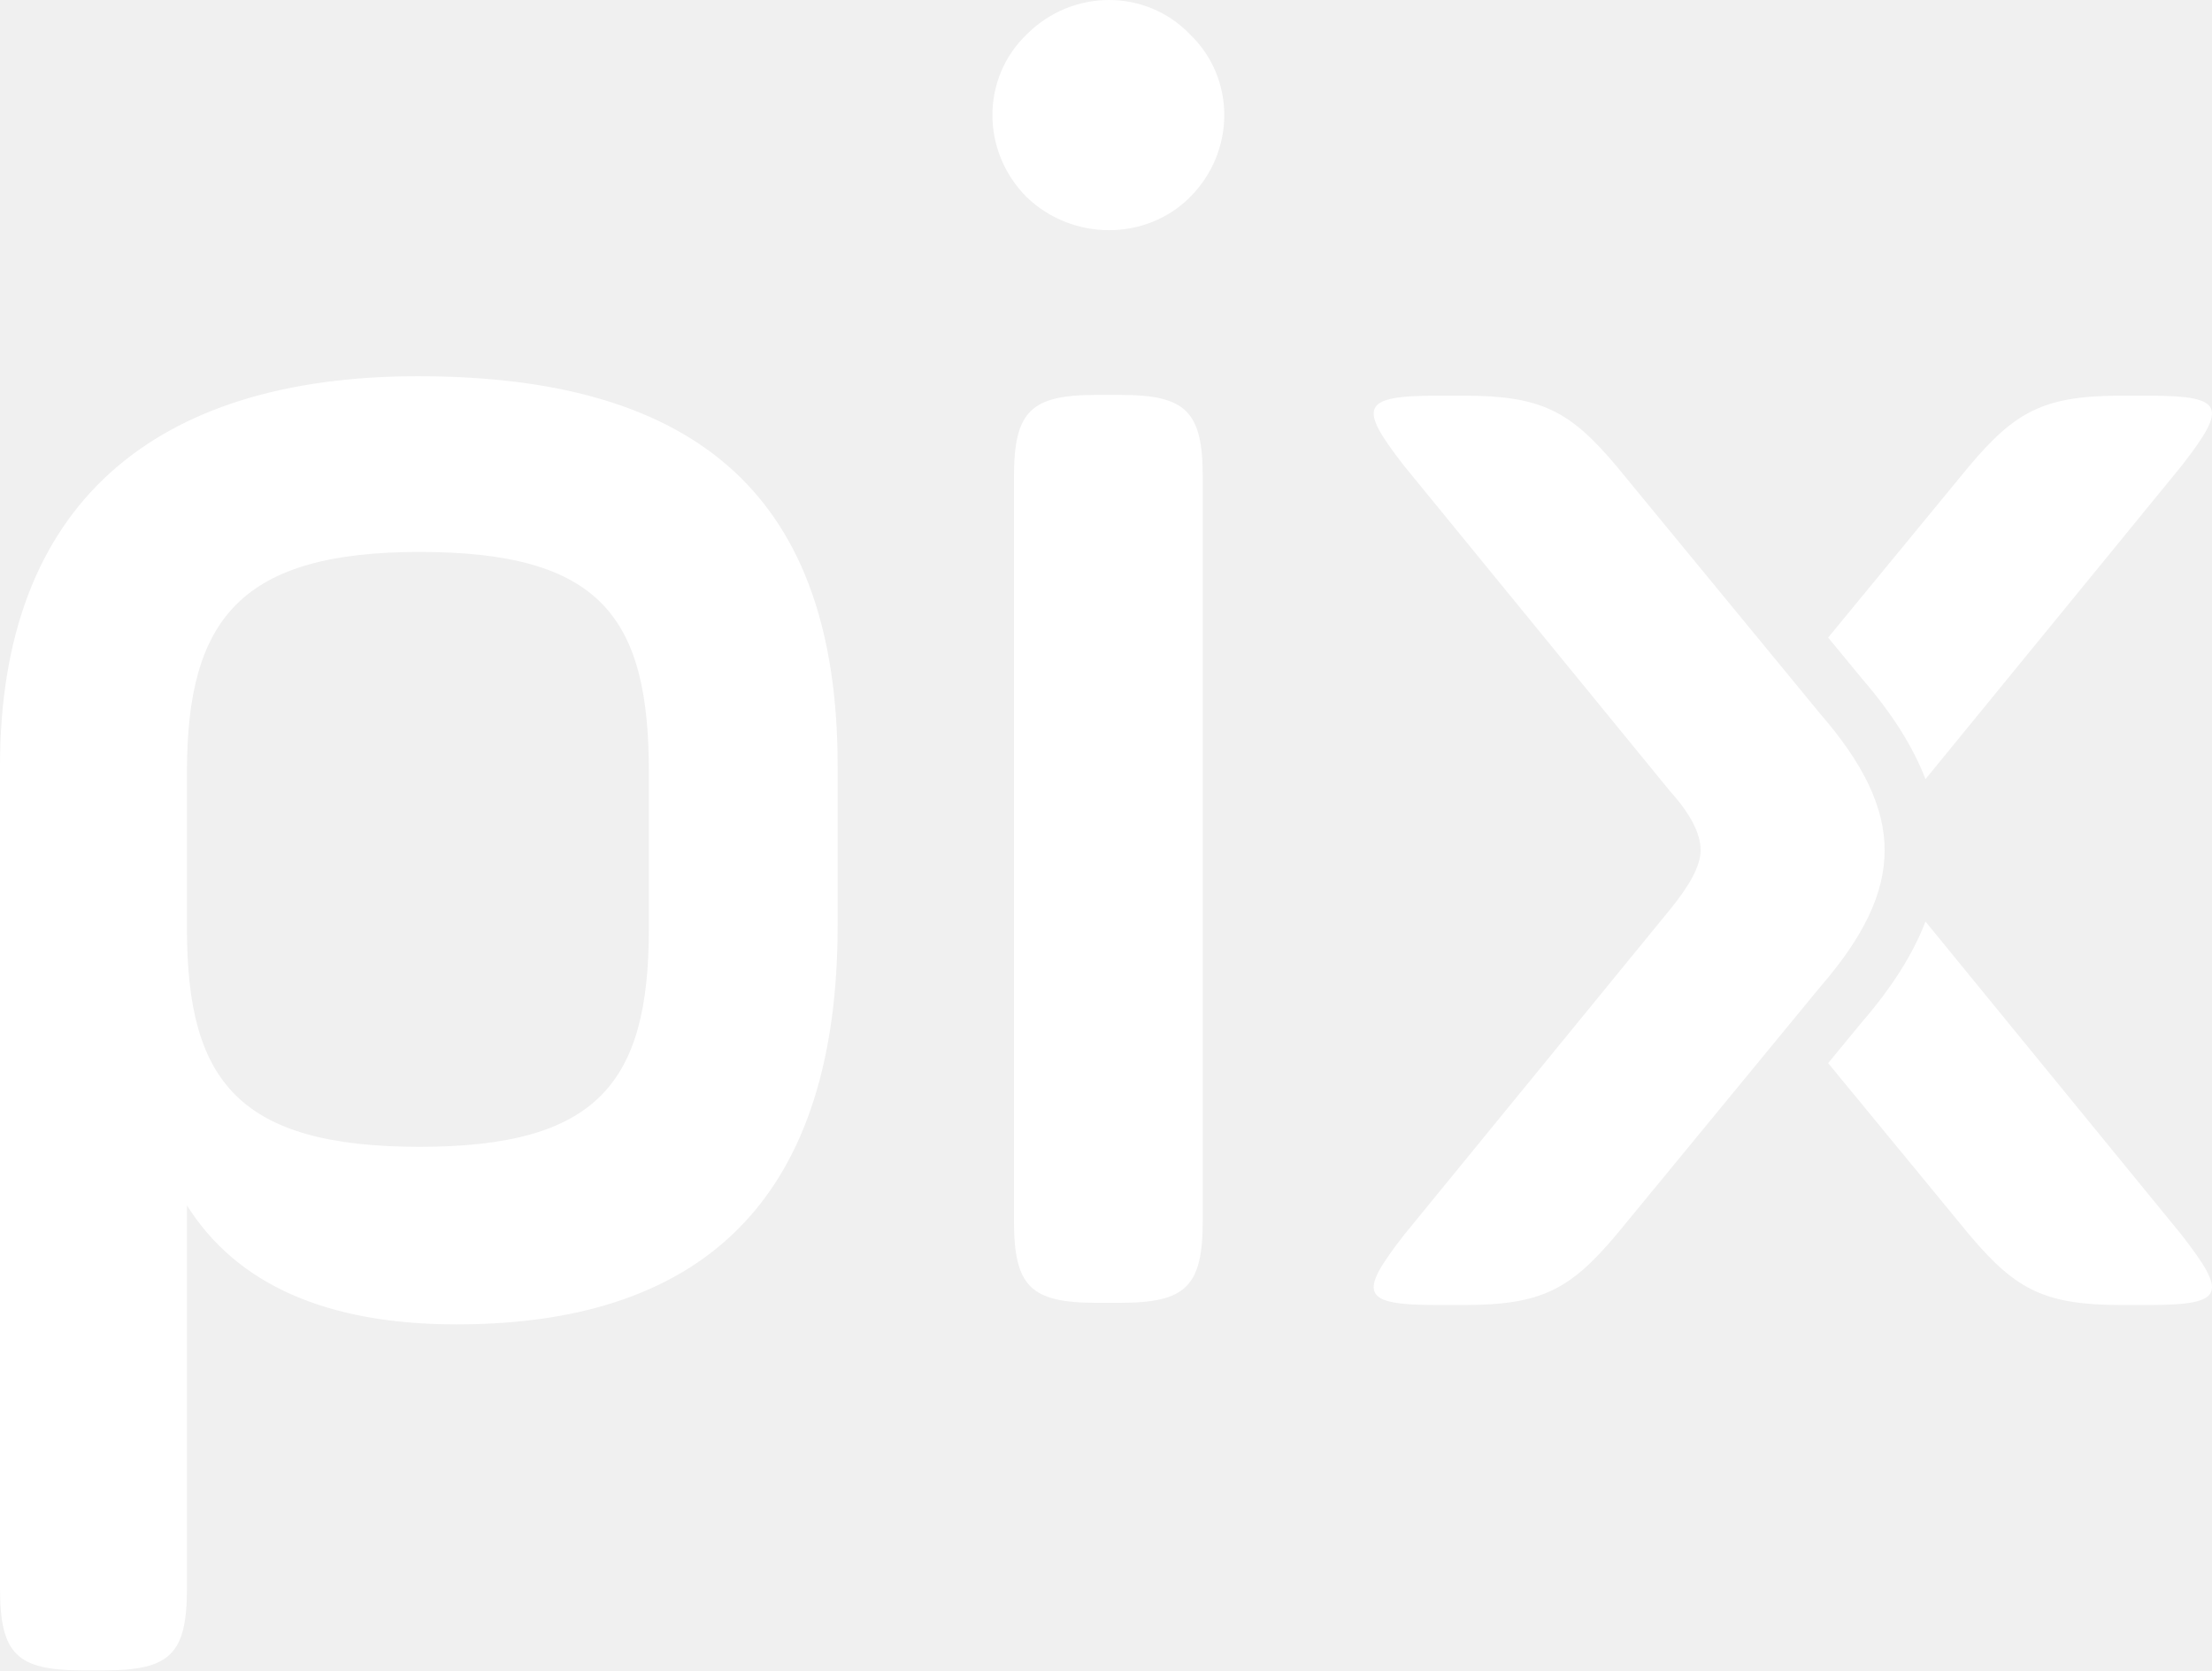
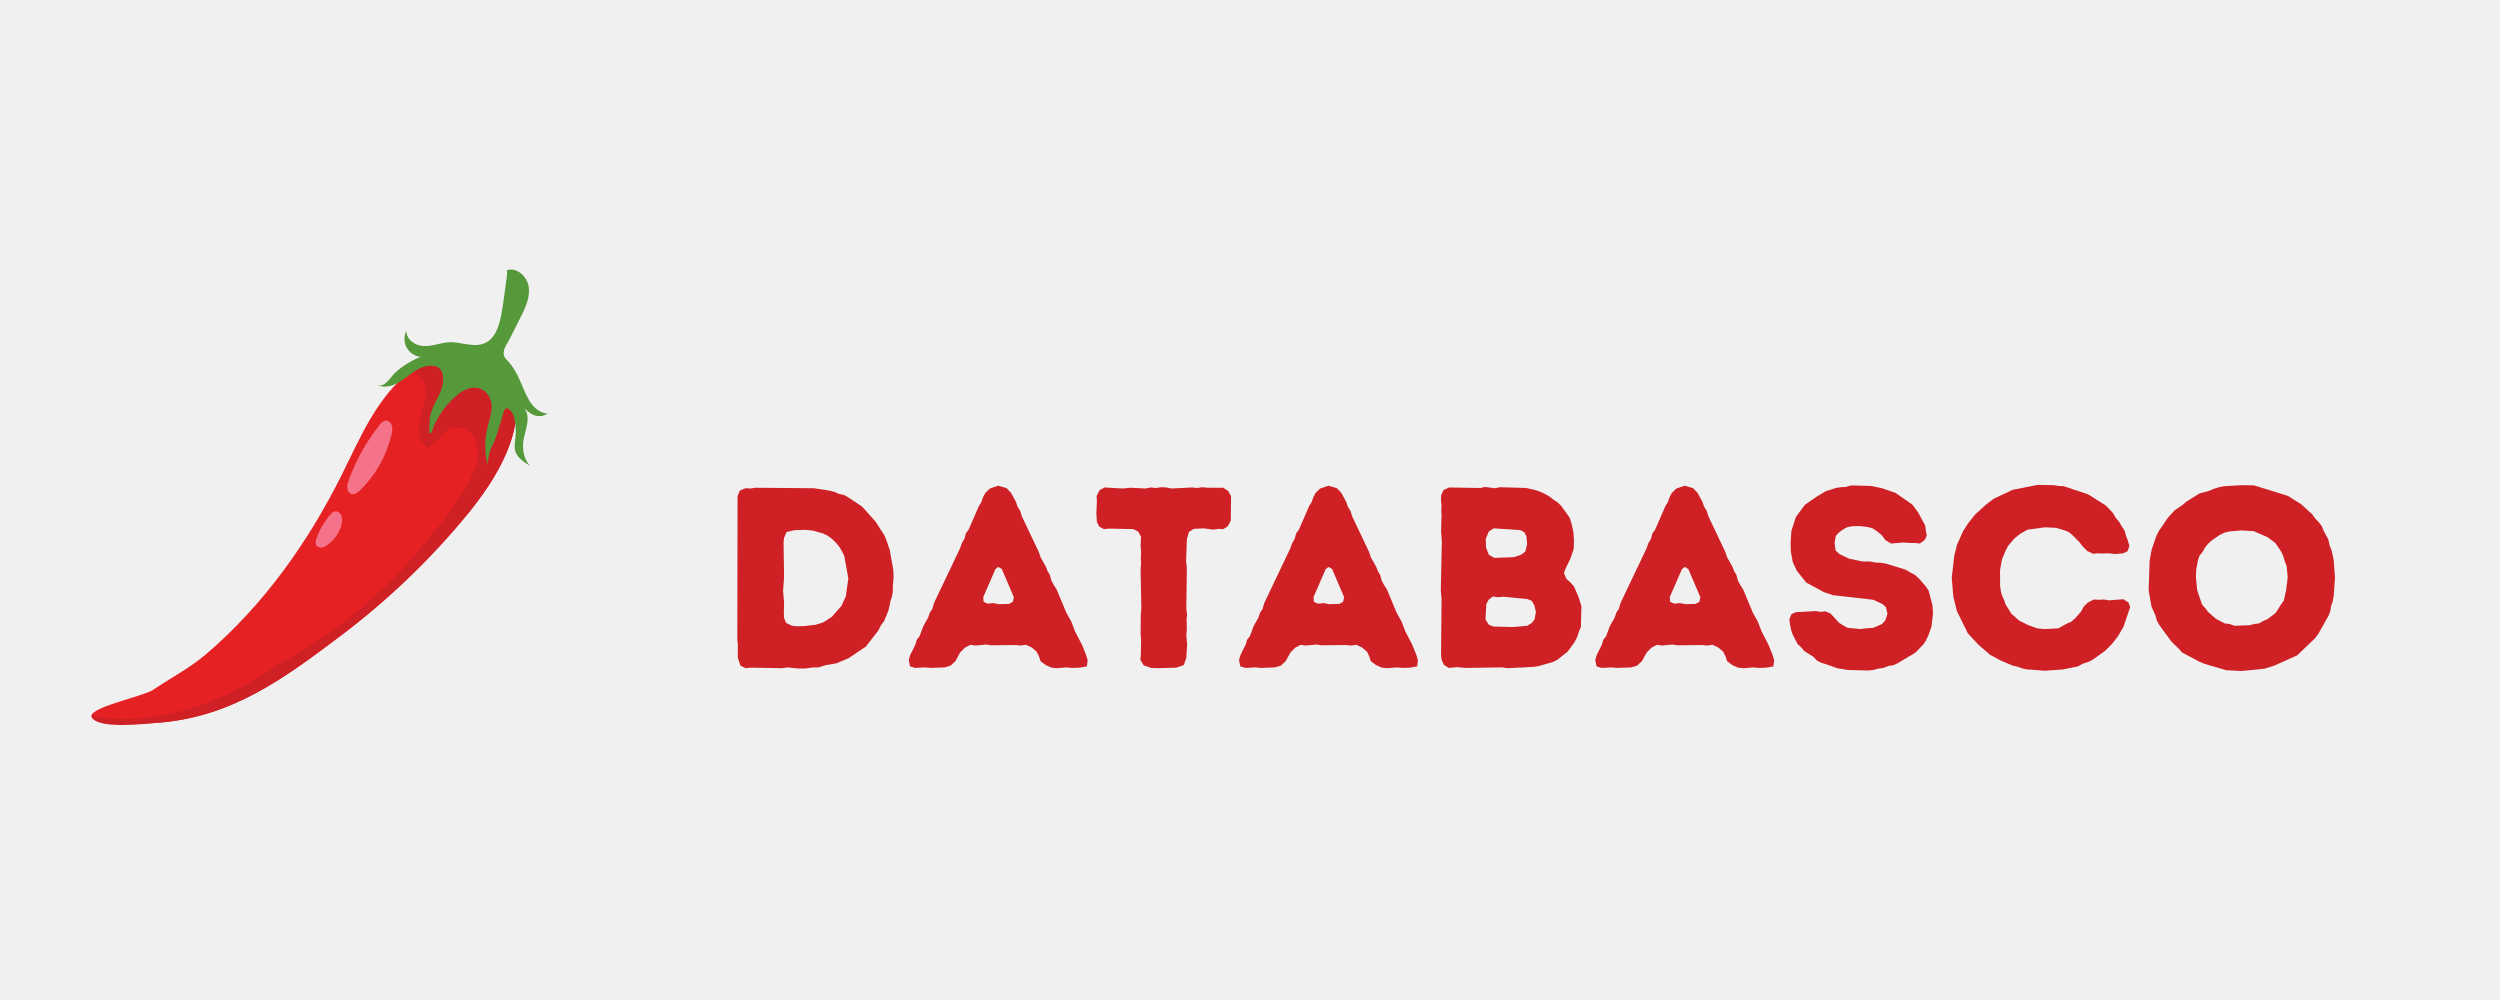
- <svg xmlns="http://www.w3.org/2000/svg" width="204" height="154" viewBox="0 0 204 154">
-   <path d="M38.541 34.686c26.202 0 38.71 11.475 38.71 35.946v14.682c0 24.47-11.663 36.79-35.16 36.79-12.002 0-20.285-3.713-24.849-10.97v35.272c0 6.075-1.521 7.594-7.607 7.594H7.607C1.52 154 0 152.481 0 146.406V70.632c0-24.133 14.2-35.946 38.541-35.946zm139.036 50.279l23.583 28.842c4.225 5.423 4.081 6.484-2.783 6.511h-2.72c-7.002 0-9.684-1.372-13.828-6.232l-.236-.279-12.992-15.79 3.099-3.765c2.756-3.184 4.715-6.259 5.877-9.287zM135.03 36.48c7.134 0 9.784 1.424 14.064 6.512l18.752 22.79c7.95 9.157 7.95 16.076 0 25.233l-18.752 22.791c-4.28 5.087-6.93 6.512-14.064 6.512h-2.446c-7.134 0-7.338-1.018-3.057-6.512l24.459-29.913c1.834-2.238 2.853-4.07 2.853-5.494 0-1.628-1.019-3.46-2.853-5.494l-24.46-29.913c-4.28-5.494-4.076-6.512 3.058-6.512h2.446zm-31.715-.07c6.085 0 7.607 1.518 7.607 7.593v68.518c0 6.075-1.522 7.594-7.607 7.594h-2.198c-6.085 0-7.606-1.519-7.606-7.594V44.004c0-6.075 1.52-7.594 7.606-7.594zM38.71 50.886c-16.396 0-21.468 6.075-21.468 20.251v14.514c0 14.007 4.733 20.082 21.468 20.082 16.397 0 21.13-5.906 21.13-20.082V71.138c0-14.176-4.395-20.251-21.13-20.251zM195.657 36.48h2.72c6.774.027 7.003 1.061 2.948 6.3l-.165.212-23.583 28.842c-1.162-3.029-3.12-6.104-5.877-9.288l-3.099-3.765 12.992-15.79c4.2-4.992 6.831-6.457 13.672-6.51l.392-.001zM94.695 3.164c4.226-4.219 10.987-4.219 15.045 0 4.225 4.05 4.225 10.8 0 15.02-4.058 4.05-10.82 4.05-15.045 0-4.226-4.22-4.226-10.97 0-15.02z" fill="#FFF" fill-rule="evenodd" />
+ <svg xmlns="http://www.w3.org/2000/svg" xmlns:xlink="http://www.w3.org/1999/xlink" width="375pt" height="150pt" viewBox="0 0 375 150" version="1.2">
+   <defs>
+     <g>
+       <symbol overflow="visible" id="glyph0-0">
+         <path style="stroke:none;" d="M 11.875 0.117 L 13.031 0.117 L 14.227 -0.039 L 15 -0.039 L 16.117 -0.387 L 17.699 -0.656 L 19.512 -1.426 L 22.094 -3.16 L 23.98 -5.59 L 24.367 -6.363 L 24.832 -6.98 L 25.449 -8.484 L 25.641 -9.215 L 25.793 -10.023 L 26.027 -10.68 L 26.141 -11.453 L 26.141 -12.262 L 26.258 -13.496 L 26.219 -14.613 L 25.68 -17.66 L 25.176 -19.125 L 24.871 -19.855 L 23.559 -21.898 L 21.516 -24.176 L 19.547 -25.484 L 18.816 -25.91 L 18.043 -26.066 L 17.391 -26.371 L 16.578 -26.566 L 14.305 -26.914 L 5.512 -26.988 L 4.82 -26.875 L 4.047 -26.914 L 3.199 -26.566 L 2.852 -25.758 L 2.816 -4.203 L 2.891 -3.469 L 2.891 -1.504 L 3.277 -0.309 L 4.047 0.078 L 4.82 0 L 9.523 0.078 L 10.293 -0.039 Z M 11.762 -6.207 L 11.027 -6.285 L 10.141 -6.707 L 9.832 -7.441 L 9.793 -8.098 L 9.832 -9.68 L 9.68 -11.566 L 9.832 -13.496 L 9.754 -18.816 L 9.832 -19.473 L 10.219 -20.359 L 11.453 -20.629 L 13.07 -20.668 L 14.188 -20.551 L 15.691 -20.125 L 16.387 -19.781 L 16.965 -19.355 L 17.543 -18.816 L 18.121 -18.121 L 18.508 -17.465 L 18.855 -16.773 L 19.473 -13.379 L 19.086 -10.68 L 18.43 -9.254 L 17.004 -7.633 L 15.691 -6.785 L 14.574 -6.438 L 12.918 -6.246 Z M 11.762 -6.207 " />
+       </symbol>
+       <symbol overflow="visible" id="glyph0-1">
+         <path style="stroke:none;" d="M 22.75 0.078 L 24.215 -0.039 L 24.945 0.039 L 26.141 0 L 27.223 -0.191 L 27.336 -1.117 L 27.066 -2.004 L 26.488 -3.43 L 25.449 -5.438 L 24.906 -6.863 L 24.137 -8.25 L 22.672 -11.762 L 22.285 -12.34 L 21.898 -13.07 L 21.668 -13.918 L 21.32 -14.496 L 21.09 -15.113 L 20.281 -16.539 L 20.012 -17.352 L 17.465 -22.711 L 17.234 -23.48 L 16.812 -24.176 L 16.578 -24.871 L 15.848 -26.219 L 15.191 -26.914 L 13.918 -27.297 L 12.684 -26.875 L 11.992 -26.219 L 11.645 -25.562 L 11.375 -24.793 L 11.027 -24.254 L 9.484 -20.703 L 9.062 -20.125 L 8.867 -19.355 L 8.445 -18.621 L 8.211 -17.93 L 4.281 -9.68 L 4.047 -8.828 L 3.664 -8.25 L 3.395 -7.48 L 2.699 -6.246 L 2.121 -4.703 L 1.695 -4.164 L 1.504 -3.469 L 0.734 -1.93 L 0.5 -1.156 L 0.695 -0.191 L 1.465 0.039 L 2.969 -0.039 L 3.738 0.039 L 5.898 -0.039 L 6.785 -0.309 L 7.52 -1.004 L 8.211 -2.273 L 8.945 -3.008 L 9.754 -3.43 L 10.488 -3.316 L 12.105 -3.469 L 12.801 -3.355 L 16.578 -3.395 L 17.273 -3.316 L 18.121 -3.43 L 18.969 -3.008 L 19.703 -2.391 L 20.051 -1.656 L 20.281 -0.965 L 21.051 -0.387 L 21.938 0 Z M 13.996 -9.523 L 13.227 -9.68 L 12.34 -9.602 L 11.723 -9.871 L 11.684 -10.602 L 13.496 -14.766 L 13.918 -15.113 L 14.457 -14.805 L 16.27 -10.566 L 16.117 -9.871 L 15.539 -9.562 Z M 13.996 -9.523 " />
+       </symbol>
+       <symbol overflow="visible" id="glyph0-2">
+         <path style="stroke:none;" d="M 10.062 0.078 L 12.648 0 L 13.766 -0.387 L 14.148 -1.465 L 14.266 -3.469 L 14.148 -4.934 L 14.227 -5.746 L 14.188 -7.289 L 14.266 -7.98 L 14.148 -8.828 L 14.227 -15.039 L 14.113 -15.848 L 14.227 -19.203 L 14.535 -20.359 L 15.27 -20.82 L 16.773 -20.898 L 18.199 -20.703 L 19.008 -20.82 L 19.703 -20.781 L 20.359 -21.207 L 20.82 -22.055 L 20.859 -25.719 L 20.434 -26.488 L 19.703 -26.988 L 17.312 -26.988 L 16.578 -27.066 L 15.77 -26.953 L 15.039 -27.027 L 11.914 -26.875 L 11.145 -27.027 L 10.41 -27.066 L 9.602 -26.953 L 8.754 -27.027 L 8.059 -26.875 L 5.785 -26.988 L 4.59 -26.875 L 1.891 -27.027 L 1.156 -26.645 L 0.695 -25.758 L 0.734 -24.984 L 0.656 -23.059 L 0.734 -21.863 L 1.078 -21.168 L 1.773 -20.781 L 2.543 -20.859 L 6.207 -20.781 L 6.941 -20.398 L 7.363 -19.625 L 7.289 -18.391 L 7.363 -17.312 L 7.324 -16.465 L 7.363 -15.691 L 7.289 -14.613 L 7.402 -8.867 L 7.324 -8.098 L 7.289 -4.973 L 7.363 -4.164 L 7.324 -1.93 L 7.25 -1.195 L 7.75 -0.348 L 8.867 0.039 Z M 10.062 0.078 " />
+       </symbol>
+       <symbol overflow="visible" id="glyph0-3">
+         <path style="stroke:none;" d="M 2.891 -1.195 L 3.238 -0.426 L 3.973 0.039 L 5.242 -0.078 L 6.402 0.039 L 11.992 -0.039 L 12.762 0.078 L 16.734 -0.117 L 17.426 -0.23 L 19.586 -0.848 L 20.281 -1.195 L 21.824 -2.43 L 22.863 -3.855 L 23.25 -4.625 L 23.48 -5.359 L 23.789 -6.094 L 23.867 -9.215 L 23.441 -10.602 L 22.75 -12.184 L 22.246 -12.762 L 21.629 -13.301 L 21.246 -14.188 L 21.516 -14.922 L 22.246 -16.426 L 22.711 -17.812 L 22.75 -19.125 L 22.672 -20.32 L 22.363 -21.707 L 22.094 -22.516 L 20.82 -24.289 L 20.242 -24.832 L 19.664 -25.215 L 19.125 -25.641 L 18.469 -26.027 L 17.734 -26.371 L 17.082 -26.605 L 15.578 -26.953 L 11.605 -27.066 L 10.91 -26.914 L 9.406 -27.105 L 8.715 -26.953 L 4.047 -27.027 L 3.199 -26.645 L 2.816 -25.832 L 2.816 -24.984 L 2.891 -24.289 L 2.852 -23.48 L 2.891 -22.789 L 2.816 -20.512 L 2.93 -18.895 L 2.777 -11.527 L 2.891 -10.371 L 2.816 -1.93 Z M 10.797 -16.465 L 9.984 -16.926 L 9.562 -18.008 L 9.523 -19.316 L 9.984 -20.434 L 10.719 -20.898 L 14.691 -20.629 L 15.309 -20.32 L 15.617 -19.703 L 15.73 -18.547 L 15.461 -17.426 L 14.883 -16.965 L 13.766 -16.578 Z M 10.68 -6.168 L 9.984 -6.438 L 9.484 -7.211 L 9.602 -9.523 L 9.949 -10.18 L 10.602 -10.68 L 11.336 -10.566 L 12.145 -10.641 L 15.77 -10.293 L 16.426 -10.023 L 16.812 -9.332 L 17.043 -8.367 L 16.848 -7.25 L 16.426 -6.707 L 15.77 -6.285 L 13.648 -6.094 Z M 10.68 -6.168 " />
+       </symbol>
+       <symbol overflow="visible" id="glyph0-4">
+         <path style="stroke:none;" d="M 10.371 0.348 L 13.418 0.426 L 14.188 0.348 L 14.961 0.152 L 15.73 0.039 L 16.504 -0.27 L 17.195 -0.348 L 17.93 -0.695 L 20.551 -2.273 L 21.668 -3.43 L 22.055 -3.973 L 22.48 -4.82 L 22.711 -5.512 L 22.941 -6.168 L 23.172 -8.098 L 23.094 -9.332 L 22.516 -11.566 L 22.094 -12.184 L 21.09 -13.34 L 20.398 -13.957 L 19.781 -14.266 L 19.086 -14.691 L 16.078 -15.617 L 15.309 -15.73 L 14.535 -15.77 L 13.727 -15.926 L 12.609 -15.926 L 10.566 -16.348 L 9.137 -17.043 L 8.559 -17.582 L 8.406 -18.738 L 8.598 -19.781 L 9.062 -20.281 L 9.641 -20.703 L 10.258 -21.051 L 10.949 -21.207 L 12.184 -21.246 L 13.418 -21.09 L 14.113 -20.898 L 14.805 -20.434 L 15.461 -19.895 L 16.039 -19.125 L 16.887 -18.621 L 18.699 -18.777 L 19.742 -18.699 L 20.512 -18.699 L 21.207 -18.621 L 21.938 -19.164 L 22.246 -19.816 L 22.094 -20.551 L 22.016 -21.285 L 20.938 -23.289 L 20.09 -24.445 L 17.543 -26.219 L 15.383 -26.953 L 13.879 -27.258 L 10.91 -27.336 L 10.062 -27.105 L 9.293 -27.066 L 8.598 -26.953 L 7.133 -26.488 L 5.82 -25.719 L 3.973 -24.445 L 2.621 -22.633 L 1.93 -20.512 L 1.812 -18.621 L 1.852 -17.426 L 2.121 -15.887 L 2.738 -14.535 L 4.164 -12.762 L 6.785 -11.336 L 8.176 -10.871 L 14.227 -10.18 L 15.617 -9.523 L 16.117 -9.062 L 16.348 -8.098 L 16.039 -7.133 L 15.539 -6.555 L 14.227 -5.977 L 13.031 -5.898 L 12.34 -5.785 L 10.371 -5.977 L 9.715 -6.324 L 9.062 -6.746 L 7.789 -8.137 L 7.016 -8.445 L 6.324 -8.367 L 5.59 -8.484 L 2.621 -8.328 L 1.93 -8.02 L 1.621 -7.211 L 1.734 -6.438 L 1.891 -5.668 L 2.121 -4.973 L 2.852 -3.547 L 3.395 -3.047 L 3.895 -2.469 L 5.242 -1.621 L 5.785 -1.043 L 6.516 -0.695 L 7.289 -0.461 L 8.789 0.078 Z M 10.371 0.348 " />
+       </symbol>
+       <symbol overflow="visible" id="glyph0-5">
+         <path style="stroke:none;" d="M 13.418 0.309 L 15.344 0.461 L 18.043 0.27 L 20.32 -0.191 L 21.012 -0.578 L 21.824 -0.848 L 22.48 -1.156 L 24.367 -2.508 L 25.449 -3.586 L 26.336 -4.742 L 27.145 -6.129 L 28.148 -9.062 L 27.914 -9.754 L 27.145 -10.258 L 24.984 -10.102 L 24.215 -10.219 L 23.441 -10.18 L 22.672 -10.219 L 21.785 -9.754 L 21.168 -9.137 L 20.781 -8.406 L 19.895 -7.402 L 19.277 -6.863 L 18.699 -6.633 L 17.352 -5.898 L 15.309 -5.785 L 14.188 -5.898 L 12.801 -6.402 L 11.453 -7.094 L 10.332 -8.098 L 9.484 -9.445 L 9.215 -10.219 L 8.945 -10.758 L 8.754 -11.453 L 8.637 -12.301 L 8.637 -14.652 L 8.906 -16.195 L 9.484 -17.582 L 9.871 -18.316 L 10.797 -19.395 L 11.723 -20.125 L 12.762 -20.703 L 15.344 -21.051 L 17.004 -20.977 L 18.199 -20.629 L 18.895 -20.359 L 19.434 -19.934 L 20.551 -18.816 L 20.977 -18.238 L 21.707 -17.504 L 22.594 -17.082 L 23.289 -17.156 L 24.098 -17.121 L 24.871 -17.156 L 25.949 -17.043 L 27.105 -17.156 L 27.762 -17.465 L 28.031 -18.238 L 27.801 -19.086 L 27.531 -19.781 L 27.297 -20.59 L 26.875 -21.207 L 26.527 -21.824 L 25.988 -22.48 L 25.562 -23.211 L 24.484 -24.328 L 21.863 -25.988 L 18.16 -27.223 L 17.426 -27.258 L 16.656 -27.375 L 14.266 -27.414 L 10.527 -26.68 L 7.672 -25.332 L 6.555 -24.484 L 4.898 -22.98 L 3.855 -21.668 L 3.125 -20.551 L 2.16 -18.391 L 1.773 -16.812 L 1.387 -13.496 L 1.621 -10.68 L 2.16 -8.484 L 3.816 -5.129 L 5.398 -3.43 L 7.133 -1.93 L 8.789 -1.043 L 10.527 -0.309 L 11.219 -0.152 L 11.992 0.117 L 12.684 0.27 Z M 13.418 0.309 " />
+       </symbol>
+       <symbol overflow="visible" id="glyph0-6">
+         <path style="stroke:none;" d="M 15.461 0.5 L 18.895 0.152 L 20.359 -0.309 L 23.789 -1.852 L 26.488 -4.434 L 26.988 -5.129 L 28.492 -7.789 L 28.762 -8.52 L 28.879 -9.293 L 29.109 -9.91 L 29.266 -10.758 L 29.457 -13.457 L 29.266 -16.117 L 28.957 -17.543 L 28.648 -18.352 L 28.453 -19.238 L 27.762 -20.512 L 27.492 -21.207 L 26.988 -21.863 L 26.527 -22.324 L 26.027 -23.02 L 24.367 -24.523 L 22.402 -25.758 L 17.352 -27.336 L 15.539 -27.375 L 12.84 -27.223 L 12.066 -27.066 L 11.297 -26.836 L 10.602 -26.527 L 9.137 -26.141 L 7.172 -24.906 L 6.633 -24.445 L 5.398 -23.598 L 4.355 -22.441 L 3.047 -20.512 L 2.699 -19.855 L 1.965 -17.734 L 1.656 -16.078 L 1.504 -11.605 L 1.93 -9.176 L 2.508 -7.867 L 2.738 -7.055 L 3.125 -6.363 L 4.934 -3.895 L 6.016 -2.852 L 6.516 -2.273 L 9.137 -0.887 L 9.871 -0.578 L 13.148 0.387 Z M 14.383 -6.285 L 13.609 -6.555 L 12.918 -6.633 L 11.605 -7.324 L 10.41 -8.367 L 10.023 -8.906 L 9.523 -9.445 L 8.789 -11.605 L 8.598 -13.535 L 8.637 -14.691 L 8.906 -16.117 L 9.137 -16.812 L 9.602 -17.352 L 9.949 -18.008 L 10.449 -18.621 L 11.027 -19.125 L 12.145 -19.895 L 12.84 -20.242 L 13.648 -20.434 L 15.422 -20.59 L 17.273 -20.473 L 19.316 -19.586 L 20.512 -18.699 L 21.398 -17.391 L 21.707 -16.695 L 21.938 -15.926 L 22.207 -15.23 L 22.363 -13.57 L 22.133 -11.645 L 21.785 -10.062 L 21.359 -9.484 L 21.012 -8.906 L 20.551 -8.211 L 19.355 -7.289 L 18.66 -6.98 L 18.043 -6.633 L 17.352 -6.555 L 16.617 -6.363 Z M 14.383 -6.285 " />
+       </symbol>
+     </g>
+     <clipPath id="clip1">
+       <path d="M 13.605 52 L 78 52 L 78 109 L 13.605 109 Z M 13.605 52 " />
+     </clipPath>
+     <clipPath id="clip2">
+       <path d="M 56 40.008 L 82.324 40.008 L 82.324 70 L 56 70 Z M 56 40.008 " />
+     </clipPath>
+   </defs>
+   <g id="surface1">
+     <g clip-path="url(#clip1)" clip-rule="nonzero">
+       <path style=" stroke:none;fill-rule:nonzero;fill:rgb(90.199%,12.939%,14.119%);fill-opacity:1;" d="M 76.801 57.629 C 76.359 56.453 75.652 55.391 74.613 54.496 C 71.301 51.648 64.836 53.227 61.594 55.68 C 56.617 59.441 54.094 65.523 51.316 71.117 C 46.254 81.301 39.504 90.832 30.801 98.219 C 28.441 100.215 25.496 101.758 22.938 103.496 C 21.605 104.402 13.625 106.043 13.711 107.426 C 13.809 109.031 22.316 108.52 23.66 108.418 C 34.793 107.566 42.57 101.789 51.125 95.34 C 58.191 90.016 64.625 83.852 70.227 77 C 74.246 72.082 79.285 64.277 76.801 57.629 " />
+       <path style=" stroke:none;fill-rule:nonzero;fill:rgb(80.779%,12.549%,14.51%);fill-opacity:1;" d="M 76.801 57.629 C 76.359 56.453 75.652 55.391 74.613 54.496 C 71.332 51.676 64.953 53.199 61.684 55.613 C 63.309 56.496 64.215 57.961 63.82 59.902 C 63.422 61.871 61.891 64.828 63.582 66.602 C 63.789 66.828 64.012 67.043 64.238 67.25 C 64.621 66.754 65.066 66.48 65.547 66.086 C 66.293 65.465 67.008 64.168 68.102 64.109 C 71.508 63.934 72.25 67.629 71.266 70.195 C 69.828 73.953 67.047 77.355 64.555 80.477 C 62.098 83.555 59.418 86.469 56.52 89.137 C 55.617 89.969 54.695 90.785 53.754 91.574 C 53.32 91.941 52.883 92.301 52.441 92.656 C 49.461 95.062 46.273 96.961 43.043 98.926 C 40.051 100.742 37.25 102.691 34.047 104.156 C 27.75 107.031 20.633 108.68 13.734 107.41 C 14.227 109.523 21.996 108.543 23.66 108.418 C 34.793 107.566 42.57 101.789 51.125 95.34 C 58.188 90.016 64.625 83.852 70.227 77 C 74.246 72.082 79.285 64.277 76.801 57.629 " />
+     </g>
+     <g clip-path="url(#clip2)" clip-rule="nonzero">
+       <path style=" stroke:none;fill-rule:nonzero;fill:rgb(33.73%,59.999%,23.14%);fill-opacity:1;" d="M 74.008 50.406 C 74.844 49.262 75.152 47.57 75.391 46.07 C 75.559 44.984 75.703 43.898 75.836 42.809 C 75.922 42.109 76.121 41.293 76.043 40.582 C 76.043 40.578 76.039 40.527 76.023 40.535 C 77.531 40.012 79.121 41.512 79.32 43.094 C 79.52 44.68 78.781 46.211 78.062 47.637 C 77.516 48.727 76.965 49.816 76.418 50.906 C 76.129 51.477 75.691 52.023 75.574 52.668 C 75.422 53.516 75.891 53.809 76.395 54.398 C 77.855 56.086 78.266 58.117 79.34 59.996 C 79.965 61.09 81.035 62.043 82.293 62.059 C 82.031 62.055 81.633 62.34 81.34 62.383 C 81.008 62.43 80.617 62.43 80.293 62.336 C 79.656 62.148 78.988 61.605 78.543 61.113 C 79.395 62.051 79.172 63.336 78.891 64.449 C 78.699 65.191 78.477 65.973 78.457 66.711 C 78.422 67.848 78.723 69.039 79.504 69.863 C 78.582 69.32 77.582 68.68 77.289 67.648 C 77.094 66.961 77.254 66.227 77.328 65.512 C 77.418 64.594 77.355 63.66 77.137 62.762 C 77.043 62.375 76.914 61.984 76.66 61.676 C 75.828 60.684 75.547 61.598 75.383 62.363 C 75.266 62.918 75.039 63.477 74.879 64.02 C 74.566 65.055 74.25 66.094 73.746 67.055 C 73.336 67.828 73.215 68.848 73.117 69.711 C 72.672 67.859 72.68 65.906 73.137 64.059 C 73.402 62.988 73.82 61.922 73.75 60.82 C 73.68 59.773 73.086 58.711 72.109 58.32 C 71.453 58.055 70.695 58.113 70.035 58.367 C 69.371 58.621 68.793 59.051 68.262 59.523 C 67.383 60.305 66.617 61.207 65.984 62.199 C 65.668 62.695 65.387 63.211 65.141 63.746 C 64.977 64.109 64.828 64.938 64.473 65.094 C 64.422 64.844 64.363 64.547 64.387 64.289 C 64.422 63.895 64.441 63.562 64.441 63.164 C 64.445 62.293 64.773 61.461 65.141 60.688 C 65.68 59.559 66.391 58.422 66.469 57.141 C 66.531 56.082 66.234 55.066 65.094 54.895 C 63.848 54.711 62.742 55.285 61.746 55.992 C 60.84 56.641 59.977 57.391 58.93 57.773 C 58.113 58.07 57.148 58.109 56.426 57.621 C 57.605 58.418 58.551 56.57 59.254 55.926 C 60.367 54.906 61.664 54.09 63.07 53.535 C 62.203 53.438 61.395 52.887 60.984 52.113 C 60.574 51.34 60.57 50.363 60.973 49.582 C 60.875 50.824 62.164 51.801 63.402 51.895 C 65.035 52.02 66.461 51.184 68.09 51.348 C 69.113 51.445 70.121 51.723 71.152 51.754 C 72.504 51.797 73.398 51.25 74.008 50.406 " />
+     </g>
+     <path style=" stroke:none;fill-rule:nonzero;fill:rgb(95.689%,44.71%,54.12%);fill-opacity:1;" d="M 57.883 63.094 C 57.469 63.109 57.152 63.457 56.895 63.781 C 54.938 66.258 53.383 69.055 52.316 72.023 C 52.18 72.41 52.047 72.816 52.09 73.227 C 52.133 73.633 52.402 74.047 52.805 74.125 C 53.246 74.211 53.652 73.891 53.977 73.578 C 56.328 71.305 58.004 68.34 58.734 65.152 C 58.832 64.73 58.91 64.289 58.797 63.871 C 58.68 63.457 58.316 63.078 57.883 63.094 " />
+     <path style=" stroke:none;fill-rule:nonzero;fill:rgb(95.689%,44.71%,54.12%);fill-opacity:1;" d="M 47.492 80.707 C 47.367 81.059 47.262 81.477 47.465 81.793 C 47.648 82.082 48.039 82.184 48.371 82.117 C 48.707 82.051 48.996 81.848 49.262 81.633 C 50.34 80.758 51.227 79.527 51.301 78.141 C 51.32 77.816 51.293 77.48 51.137 77.195 C 50.984 76.91 50.684 76.688 50.363 76.699 C 49.996 76.711 49.707 76.996 49.473 77.273 C 48.613 78.285 47.938 79.453 47.492 80.707 " />
+     <g style="fill:rgb(80.779%,12.549%,14.51%);fill-opacity:1;">
+       <use xlink:href="#glyph0-0" x="107.781" y="100.149" />
+     </g>
+     <g style="fill:rgb(80.779%,12.549%,14.51%);fill-opacity:1;">
+       <use xlink:href="#glyph0-1" x="135.81" y="100.149" />
+     </g>
+     <g style="fill:rgb(80.779%,12.549%,14.51%);fill-opacity:1;">
+       <use xlink:href="#glyph0-2" x="163.8" y="100.149" />
+     </g>
+     <g style="fill:rgb(80.779%,12.549%,14.51%);fill-opacity:1;">
+       <use xlink:href="#glyph0-1" x="185.352" y="100.149" />
+     </g>
+     <g style="fill:rgb(80.779%,12.549%,14.51%);fill-opacity:1;">
+       <use xlink:href="#glyph0-3" x="213.342" y="100.149" />
+     </g>
+     <g style="fill:rgb(80.779%,12.549%,14.51%);fill-opacity:1;">
+       <use xlink:href="#glyph0-1" x="238.788" y="100.149" />
+     </g>
+     <g style="fill:rgb(80.779%,12.549%,14.51%);fill-opacity:1;">
+       <use xlink:href="#glyph0-4" x="266.778" y="100.149" />
+     </g>
+     <g style="fill:rgb(80.779%,12.549%,14.51%);fill-opacity:1;">
+       <use xlink:href="#glyph0-5" x="291.375" y="100.149" />
+     </g>
+     <g style="fill:rgb(80.779%,12.549%,14.51%);fill-opacity:1;">
+       <use xlink:href="#glyph0-6" x="320.792" y="100.149" />
+     </g>
+   </g>
</svg>
